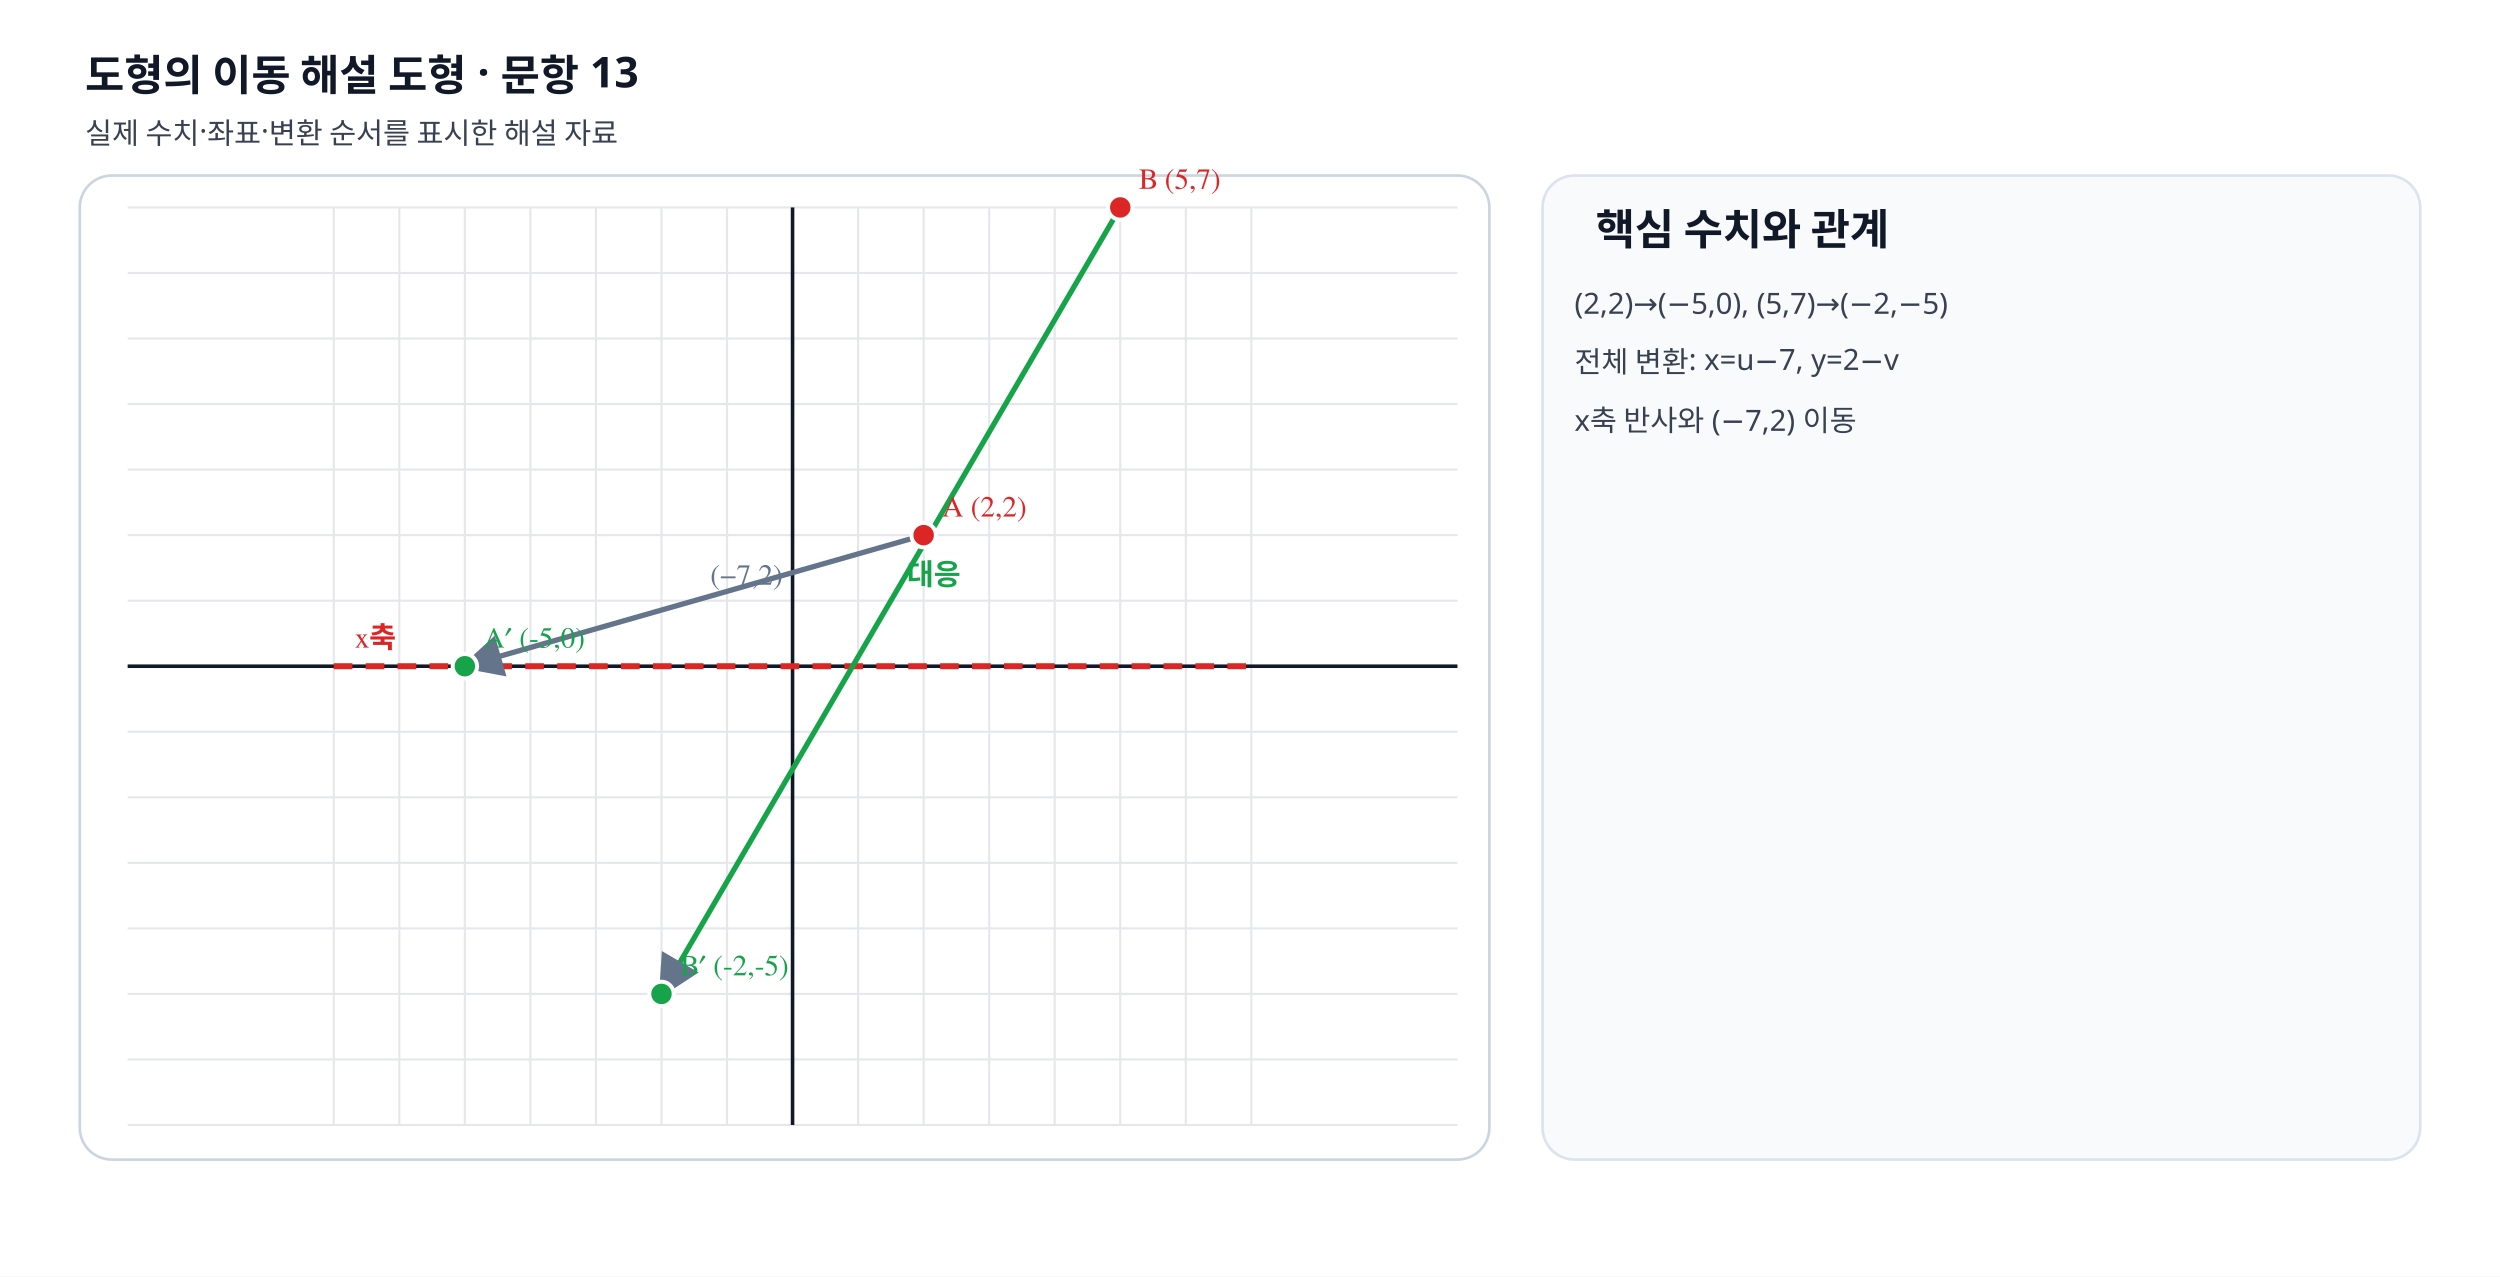
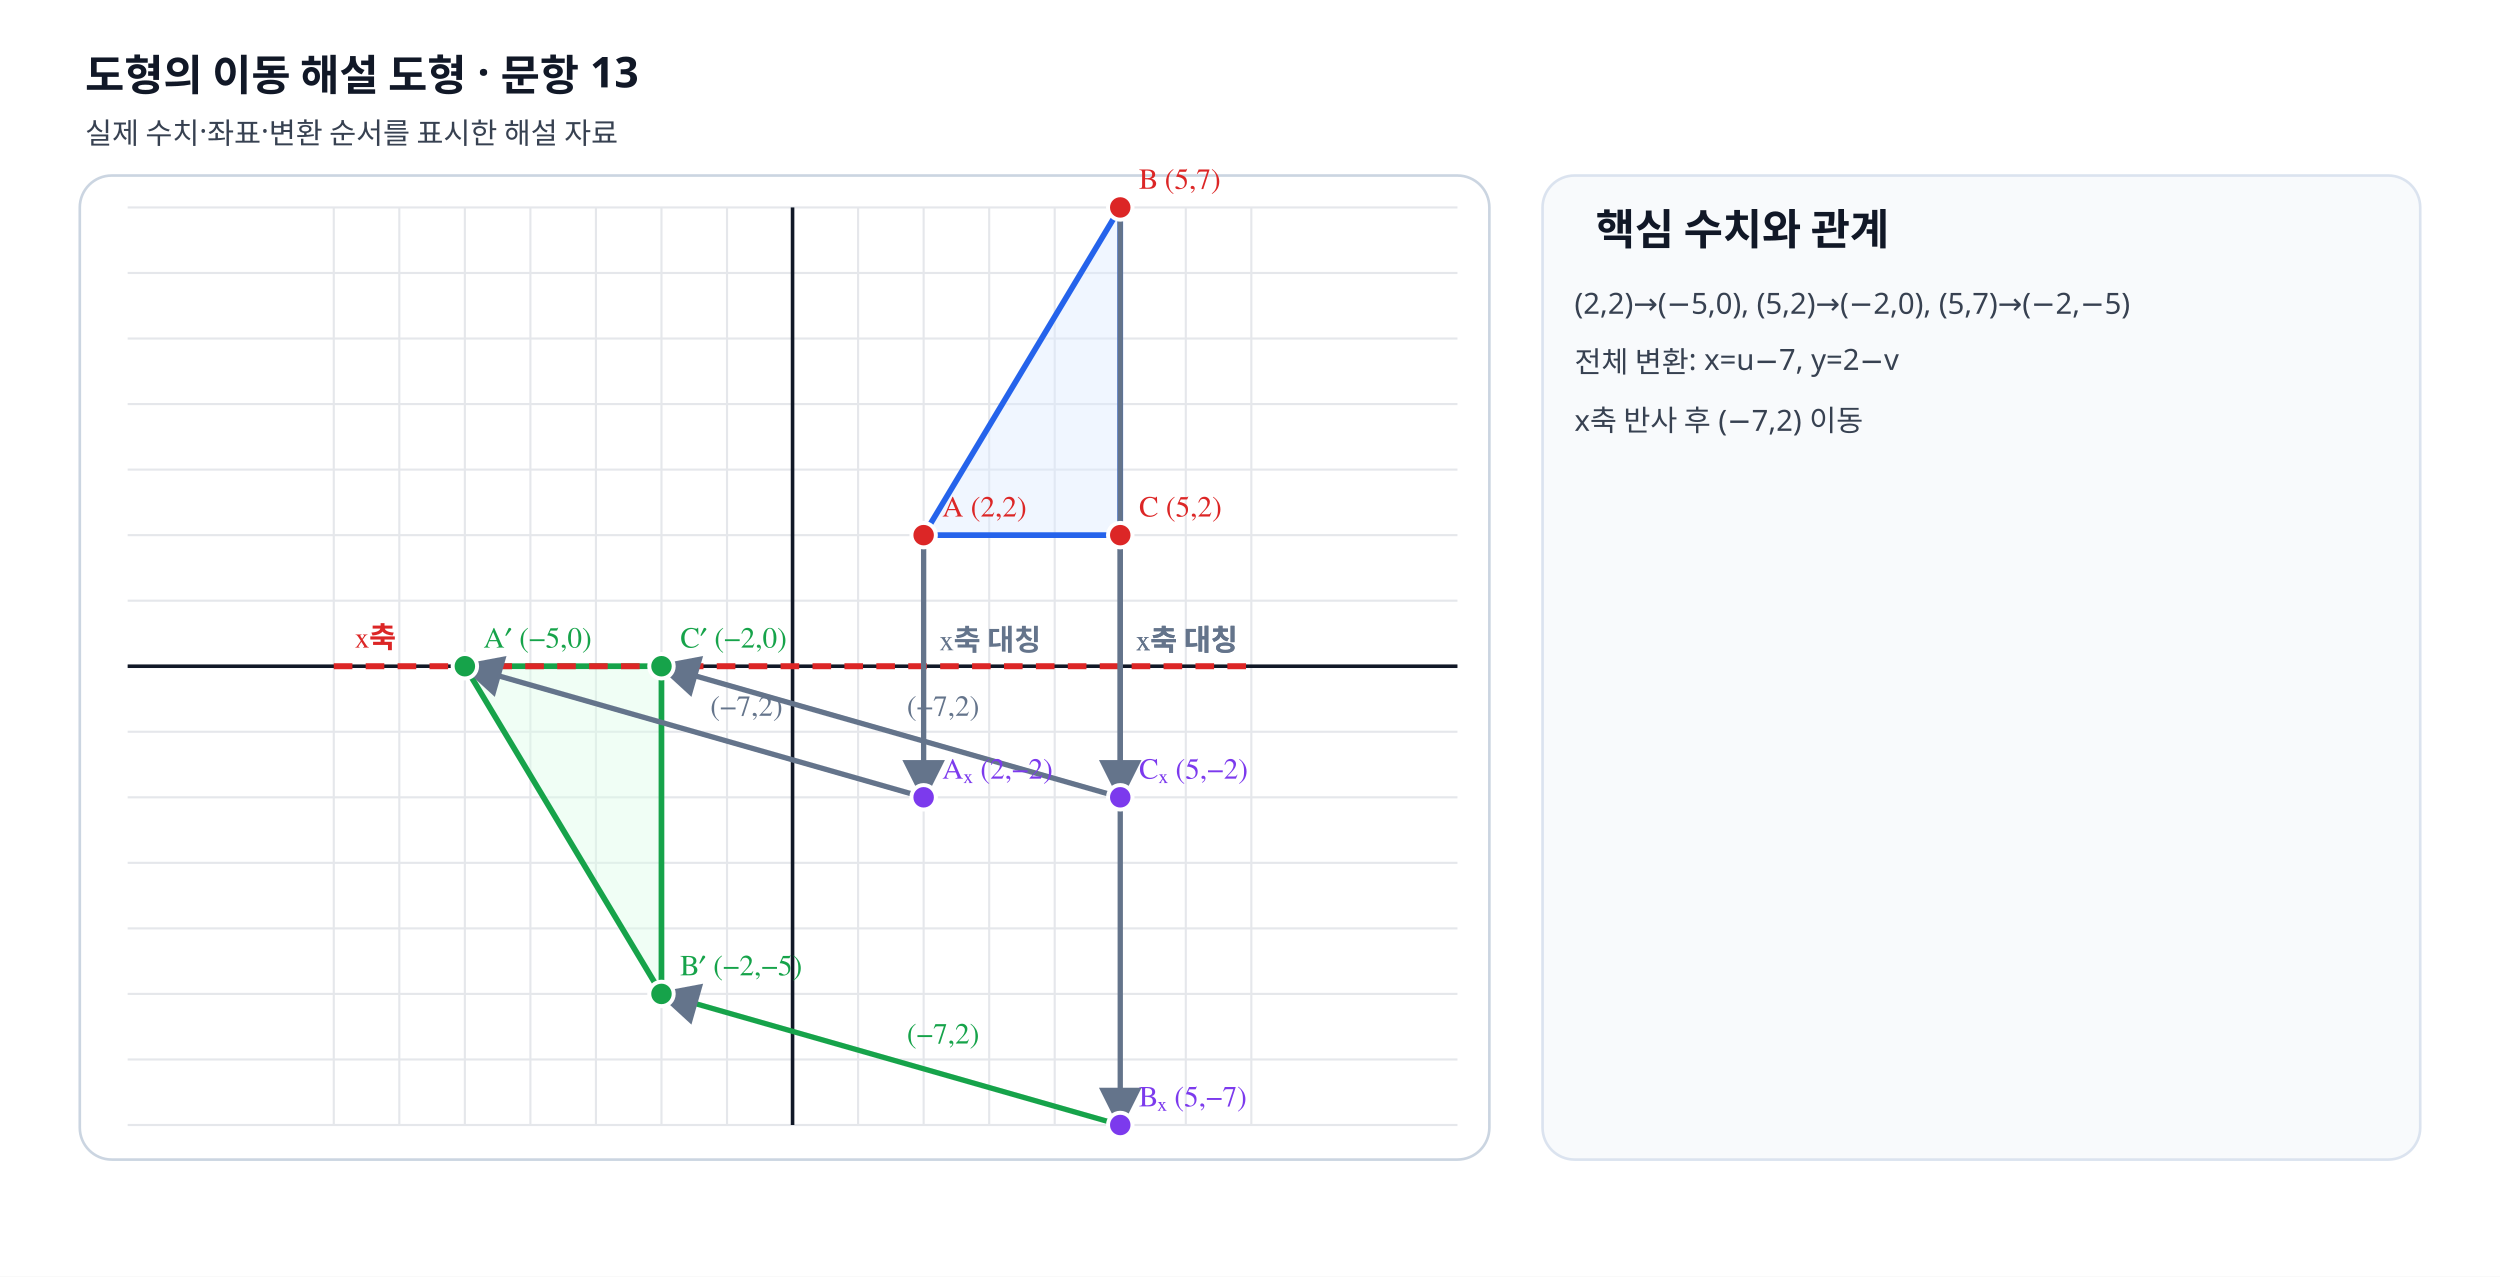
- <svg xmlns="http://www.w3.org/2000/svg" viewBox="0 0 940 480" width="940" height="480" preserveAspectRatio="xMidYMid meet" role="img" data-geometry-mode="COORDINATE_GEOMETRY_HYBRID" data-geometry-style-version="AP_GRAPH_PRINT_V1_1_DRAFT" data-geometry-preset="GEOMETRY_STANDARD" data-axis-scale-mode="EQUAL_UNIT" data-fact-hash="32bf483732bf483732bf483732bf483732bf483732bf483732bf483732bf4837" data-visual-provenance="deterministic-python-independent-facts">
+ <svg xmlns="http://www.w3.org/2000/svg" viewBox="0 0 940 480" width="940" height="480" preserveAspectRatio="xMidYMid meet" role="img" data-geometry-mode="COORDINATE_GEOMETRY_HYBRID" data-geometry-style-version="AP_GRAPH_PRINT_V1_1_DRAFT" data-geometry-preset="GEOMETRY_STANDARD" data-axis-scale-mode="EQUAL_UNIT" data-fact-hash="5a938b445a938b445a938b445a938b445a938b445a938b445a938b445a938b44" data-visual-provenance="deterministic-python-independent-facts">
  <defs>
    <marker id="arrow" markerWidth="8" markerHeight="8" refX="7" refY="4" orient="auto">
      <path d="M0 0 8 4 0 8z" fill="#64748b" />
    </marker>
  </defs>
  <style>.label{font:11px "STIX Two Math","Malgun Gothic",serif;font-weight:600}.note{font:11px "Noto Sans KR","Malgun Gothic",sans-serif;fill:#374151}.heading{font:700 16px "Noto Sans KR","Malgun Gothic",sans-serif;fill:#111827}</style>
  <rect width="940" height="480" fill="#fff" />
  <text x="32" y="34" class="heading">도형의 이동 해설 도형 · 문항 13</text>
  <text x="32" y="54" class="note">실제 수치·좌표·변환 순서를 표시한 해설 자료</text>
  <rect x="30" y="66" width="530" height="370" rx="12" fill="#fff" stroke="#cbd5e1" />
  <line x1="125.50" y1="78" x2="125.50" y2="423" stroke="#e5e7eb" stroke-width=".8" />
  <line x1="150.14" y1="78" x2="150.14" y2="423" stroke="#e5e7eb" stroke-width=".8" />
  <line x1="174.79" y1="78" x2="174.79" y2="423" stroke="#e5e7eb" stroke-width=".8" />
  <line x1="199.43" y1="78" x2="199.43" y2="423" stroke="#e5e7eb" stroke-width=".8" />
  <line x1="224.07" y1="78" x2="224.07" y2="423" stroke="#e5e7eb" stroke-width=".8" />
  <line x1="248.71" y1="78" x2="248.71" y2="423" stroke="#e5e7eb" stroke-width=".8" />
  <line x1="273.36" y1="78" x2="273.36" y2="423" stroke="#e5e7eb" stroke-width=".8" />
  <line x1="298.00" y1="78" x2="298.00" y2="423" stroke="#e5e7eb" stroke-width=".8" />
  <line x1="322.64" y1="78" x2="322.64" y2="423" stroke="#e5e7eb" stroke-width=".8" />
  <line x1="347.29" y1="78" x2="347.29" y2="423" stroke="#e5e7eb" stroke-width=".8" />
  <line x1="371.93" y1="78" x2="371.93" y2="423" stroke="#e5e7eb" stroke-width=".8" />
  <line x1="396.57" y1="78" x2="396.57" y2="423" stroke="#e5e7eb" stroke-width=".8" />
  <line x1="421.21" y1="78" x2="421.21" y2="423" stroke="#e5e7eb" stroke-width=".8" />
  <line x1="445.86" y1="78" x2="445.86" y2="423" stroke="#e5e7eb" stroke-width=".8" />
  <line x1="470.50" y1="78" x2="470.50" y2="423" stroke="#e5e7eb" stroke-width=".8" />
  <line x1="48" y1="423.00" x2="548" y2="423.00" stroke="#e5e7eb" stroke-width=".8" />
  <line x1="48" y1="398.36" x2="548" y2="398.36" stroke="#e5e7eb" stroke-width=".8" />
  <line x1="48" y1="373.71" x2="548" y2="373.71" stroke="#e5e7eb" stroke-width=".8" />
  <line x1="48" y1="349.07" x2="548" y2="349.07" stroke="#e5e7eb" stroke-width=".8" />
  <line x1="48" y1="324.43" x2="548" y2="324.43" stroke="#e5e7eb" stroke-width=".8" />
  <line x1="48" y1="299.79" x2="548" y2="299.79" stroke="#e5e7eb" stroke-width=".8" />
  <line x1="48" y1="275.14" x2="548" y2="275.14" stroke="#e5e7eb" stroke-width=".8" />
  <line x1="48" y1="250.50" x2="548" y2="250.50" stroke="#e5e7eb" stroke-width=".8" />
  <line x1="48" y1="225.86" x2="548" y2="225.86" stroke="#e5e7eb" stroke-width=".8" />
  <line x1="48" y1="201.21" x2="548" y2="201.21" stroke="#e5e7eb" stroke-width=".8" />
  <line x1="48" y1="176.57" x2="548" y2="176.57" stroke="#e5e7eb" stroke-width=".8" />
  <line x1="48" y1="151.93" x2="548" y2="151.93" stroke="#e5e7eb" stroke-width=".8" />
  <line x1="48" y1="127.29" x2="548" y2="127.29" stroke="#e5e7eb" stroke-width=".8" />
  <line x1="48" y1="102.64" x2="548" y2="102.64" stroke="#e5e7eb" stroke-width=".8" />
  <line x1="48" y1="78.00" x2="548" y2="78.00" stroke="#e5e7eb" stroke-width=".8" />
  <line x1="298" y1="78" x2="298" y2="423" stroke="#111827" stroke-width="1.35" />
  <line x1="48" y1="250.5" x2="548" y2="250.5" stroke="#111827" stroke-width="1.35" />
-   <line data-geometry="line" data-equation="0x+1y+0=0" x1="125.50" y1="250.50" x2="470.50" y2="250.50" stroke="#dc2626" stroke-width="2.25" stroke-dasharray="7 5" />
+   <polygon data-geometry="polygon" data-name="f(x,y)=0" points="347.29,201.21 421.21,201.21 421.21,78.00" fill="#dbeafe" fill-opacity=".42" stroke="#2563eb" stroke-width="2.15" />
+   <polygon data-geometry="polygon" data-name="g(x,y)=0" points="174.79,250.50 248.71,250.50 248.71,373.71" fill="#dcfce7" fill-opacity=".42" stroke="#16a34a" stroke-width="2.15" />
+   <line data-geometry="line" data-equation="y=0" x1="125.50" y1="250.50" x2="470.50" y2="250.50" stroke="#dc2626" stroke-width="2.25" stroke-dasharray="7 5" />
  <text x="133.5" y="243.5" class="label" fill="#dc2626">x축</text>
-   <line data-geometry="transform-arrow" x1="347.286" y1="201.214" x2="174.786" y2="250.5" stroke="#64748b" stroke-width="2" marker-end="url(#arrow)" />
-   <text x="267.036" y="219.857" class="label" fill="#64748b">(−7,2)</text>
-   <line data-geometry="transform-arrow" x1="421.214" y1="78" x2="248.714" y2="373.714" stroke="#16a34a" stroke-width="2" marker-end="url(#arrow)" />
-   <text x="340.964" y="219.857" class="label" fill="#16a34a">대응</text>
+   <line data-geometry="transform-arrow" x1="347.286" y1="201.214" x2="347.286" y2="299.786" stroke="#64748b" stroke-width="2" marker-end="url(#arrow)" />
+   <text x="353.286" y="244.5" class="label" fill="#64748b">x축 대칭</text>
+   <line data-geometry="transform-arrow" x1="347.286" y1="299.786" x2="174.786" y2="250.5" stroke="#64748b" stroke-width="2" marker-end="url(#arrow)" />
+   <text x="267.036" y="269.143" class="label" fill="#64748b">(−7,2)</text>
+   <line data-geometry="transform-arrow" x1="421.214" y1="201.214" x2="421.214" y2="299.786" stroke="#64748b" stroke-width="2" marker-end="url(#arrow)" />
+   <text x="427.214" y="244.5" class="label" fill="#64748b">x축 대칭</text>
+   <line data-geometry="transform-arrow" x1="421.214" y1="299.786" x2="248.714" y2="250.5" stroke="#64748b" stroke-width="2" marker-end="url(#arrow)" />
+   <text x="340.964" y="269.143" class="label" fill="#64748b">(−7,2)</text>
+   <line data-geometry="transform-arrow" x1="421.214" y1="78" x2="421.214" y2="423" stroke="#64748b" stroke-width="2" marker-end="url(#arrow)" />
+   <text x="427.214" y="244.5" class="label" fill="#64748b">x축 대칭</text>
+   <line data-geometry="transform-arrow" x1="421.214" y1="423" x2="248.714" y2="373.714" stroke="#16a34a" stroke-width="2" marker-end="url(#arrow)" />
+   <text x="340.964" y="392.357" class="label" fill="#16a34a">(−7,2)</text>
  <g data-point-label="A" data-point-x="2" data-point-y="2">
    <circle cx="347.286" cy="201.214" r="4.6" fill="#dc2626" stroke="#fff" stroke-width="1.5" />
    <text x="354.286" y="194.214" class="label" fill="#dc2626">A (2,2)</text>
+   </g>
+   <g data-point-label="C" data-point-x="5" data-point-y="2">
+     <circle cx="421.214" cy="201.214" r="4.6" fill="#dc2626" stroke="#fff" stroke-width="1.5" />
+     <text x="428.214" y="194.214" class="label" fill="#dc2626">C (5,2)</text>
  </g>
  <g data-point-label="B" data-point-x="5" data-point-y="7">
    <circle cx="421.214" cy="78" r="4.6" fill="#dc2626" stroke="#fff" stroke-width="1.5" />
    <text x="428.214" y="71" class="label" fill="#dc2626">B (5,7)</text>
  </g>
+   <g data-point-label="Aₓ" data-point-x="2" data-point-y="-2">
+     <circle cx="347.286" cy="299.786" r="4.6" fill="#7c3aed" stroke="#fff" stroke-width="1.5" />
+     <text x="354.286" y="292.786" class="label" fill="#7c3aed">Aₓ (2,−2)</text>
+   </g>
+   <g data-point-label="Cₓ" data-point-x="5" data-point-y="-2">
+     <circle cx="421.214" cy="299.786" r="4.6" fill="#7c3aed" stroke="#fff" stroke-width="1.5" />
+     <text x="428.214" y="292.786" class="label" fill="#7c3aed">Cₓ (5,−2)</text>
+   </g>
+   <g data-point-label="Bₓ" data-point-x="5" data-point-y="-7">
+     <circle cx="421.214" cy="423" r="4.6" fill="#7c3aed" stroke="#fff" stroke-width="1.5" />
+     <text x="428.214" y="416" class="label" fill="#7c3aed">Bₓ (5,−7)</text>
+   </g>
  <g data-point-label="A′" data-point-x="-5" data-point-y="0">
    <circle cx="174.786" cy="250.5" r="4.6" fill="#16a34a" stroke="#fff" stroke-width="1.5" />
-     <text x="181.786" y="243.5" class="label" fill="#16a34a">A′ (-5,0)</text>
+     <text x="181.786" y="243.5" class="label" fill="#16a34a">A′ (−5,0)</text>
+   </g>
+   <g data-point-label="C′" data-point-x="-2" data-point-y="0">
+     <circle cx="248.714" cy="250.5" r="4.6" fill="#16a34a" stroke="#fff" stroke-width="1.5" />
+     <text x="255.714" y="243.5" class="label" fill="#16a34a">C′ (−2,0)</text>
  </g>
  <g data-point-label="B′" data-point-x="-2" data-point-y="-5">
    <circle cx="248.714" cy="373.714" r="4.6" fill="#16a34a" stroke="#fff" stroke-width="1.5" />
-     <text x="255.714" y="366.714" class="label" fill="#16a34a">B′ (-2,-5)</text>
+     <text x="255.714" y="366.714" class="label" fill="#16a34a">B′ (−2,−5)</text>
  </g>
  <rect x="580" y="66" width="330" height="370" rx="12" fill="#f8fafc" stroke="#dbe3ef" />
  <text x="600" y="92" class="heading">핵심 수치와 관계</text>
-   <text x="592" y="118" class="note">(2,2)→(−5,0), (5,7)→(−2,−5)</text>
+   <text x="592" y="118" class="note">(2,2)→(−5,0), (5,2)→(−2,0), (5,7)→(−2,−5)</text>
  <text x="592" y="140" class="note">전체 변환: x=u−7, y=2−v</text>
-   <text x="592" y="162" class="note">x축 반사와 (−7,2) 이동</text>
+   <text x="592" y="162" class="note">x축 반사 후 (−7,2) 이동</text>
</svg>
